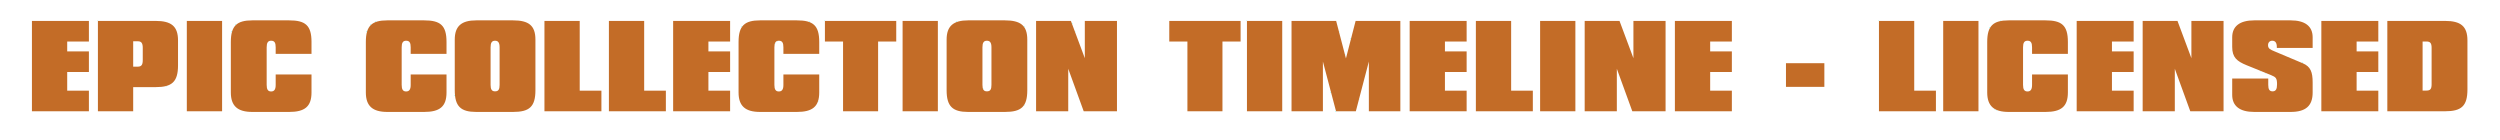
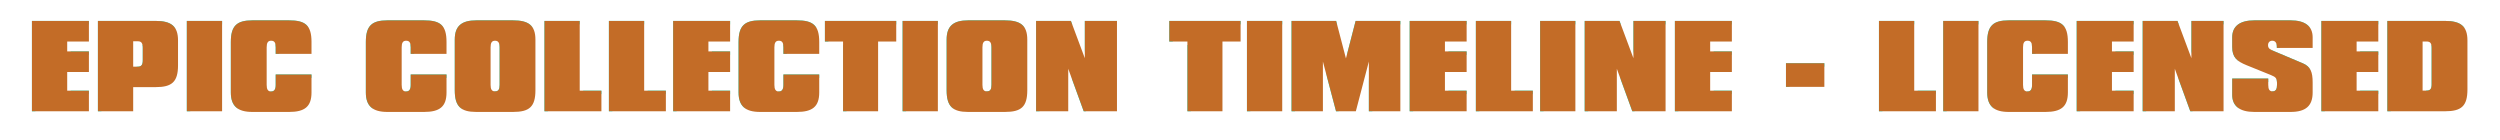
<svg xmlns="http://www.w3.org/2000/svg" width="719" height="40" viewBox="0 0 719 40" fill="none">
-   <g filter="url(#filter0_dd_5865_10038)">
-     <path d="M9.184 32V6.016H25.568V11.936H19.328V14.784H25.568V20.704H19.328V26.08H25.568V32H9.184ZM28.16 32V6.016H44.768C49.216 6.016 51.2 7.52 51.2 11.616V18.784C51.2 23.584 49.408 25.056 44.768 25.056H38.304V32H28.16ZM39.68 11.872H38.304V19.168H39.648C40.704 19.168 41.056 18.592 41.056 17.312V13.76C41.056 12.48 40.704 11.872 39.68 11.872ZM53.73 32V6.016H63.874V32H53.73ZM89.59 21.408V26.592C89.59 30.688 87.606 32.192 83.158 32.192H72.566C68.342 32.192 66.39 30.496 66.39 26.592V12.064C66.39 7.424 68.118 5.856 72.566 5.856H83.158C87.798 5.856 89.59 7.264 89.59 12.064V15.488H79.286V13.6C79.286 12.32 78.966 11.712 77.974 11.712C77.046 11.712 76.694 12.32 76.694 13.6V24.416C76.694 25.696 77.046 26.304 77.974 26.304C78.902 26.304 79.286 25.696 79.286 24.416V21.408H89.59ZM128.418 21.408V26.592C128.418 30.688 126.434 32.192 121.986 32.192H111.394C107.17 32.192 105.218 30.496 105.218 26.592V12.064C105.218 7.424 106.946 5.856 111.394 5.856H121.986C126.626 5.856 128.418 7.264 128.418 12.064V15.488H118.114V13.6C118.114 12.32 117.794 11.712 116.802 11.712C115.874 11.712 115.522 12.32 115.522 13.6V24.416C115.522 25.696 115.874 26.304 116.802 26.304C117.73 26.304 118.114 25.696 118.114 24.416V21.408H128.418ZM136.964 32.192C132.516 32.192 130.788 30.592 130.788 25.952V11.392C130.788 7.488 132.74 5.856 136.964 5.856H147.556C152.004 5.856 153.988 7.296 153.988 11.392V25.952C153.988 30.752 152.196 32.192 147.556 32.192H136.964ZM141.092 13.6V24.416C141.092 25.696 141.444 26.272 142.372 26.272C143.364 26.272 143.684 25.696 143.684 24.416V13.6C143.684 12.32 143.3 11.712 142.372 11.712C141.444 11.712 141.092 12.32 141.092 13.6ZM156.582 32V6.016H166.726V26.08H172.966V32H156.582ZM175.12 32V6.016H185.264V26.08H191.504V32H175.12ZM193.595 32V6.016H209.979V11.936H203.739V14.784H209.979V20.704H203.739V26.08H209.979V32H193.595ZM235.611 21.408V26.592C235.611 30.688 233.627 32.192 229.179 32.192H218.587C214.363 32.192 212.411 30.496 212.411 26.592V12.064C212.411 7.424 214.139 5.856 218.587 5.856H229.179C233.819 5.856 235.611 7.264 235.611 12.064V15.488H225.307V13.6C225.307 12.32 224.987 11.712 223.995 11.712C223.067 11.712 222.715 12.32 222.715 13.6V24.416C222.715 25.696 223.067 26.304 223.995 26.304C224.923 26.304 225.307 25.696 225.307 24.416V21.408H235.611ZM242.462 32V11.936H237.246V6.016H257.758V11.936H252.542V32H242.462ZM259.586 32V6.016H269.73V32H259.586ZM278.423 32.192C273.975 32.192 272.247 30.592 272.247 25.952V11.392C272.247 7.488 274.199 5.856 278.423 5.856H289.015C293.463 5.856 295.447 7.296 295.447 11.392V25.952C295.447 30.752 293.655 32.192 289.015 32.192H278.423ZM282.551 13.6V24.416C282.551 25.696 282.903 26.272 283.831 26.272C284.823 26.272 285.143 25.696 285.143 24.416V13.6C285.143 12.32 284.759 11.712 283.831 11.712C282.903 11.712 282.551 12.32 282.551 13.6ZM297.977 32V6.016H307.993L311.993 16.736V6.016H321.241V32H311.673L307.225 19.776V32H297.977ZM341.499 32V11.936H336.283V6.016H356.795V11.936H351.579V32H341.499ZM358.624 32V6.016H368.768V32H358.624ZM384.244 32L380.468 17.696V32H371.444V6.016H384.276L387.092 16.8L389.876 6.016H402.74V32H393.684V17.696L389.94 32H384.244ZM405.42 32V6.016H421.804V11.936H415.564V14.784H421.804V20.704H415.564V26.08H421.804V32H405.42ZM424.46 32V6.016H434.604V26.08H440.844V32H424.46ZM442.935 32V6.016H453.079V32H442.935ZM455.755 32V6.016H465.771L469.771 16.736V6.016H479.019V32H469.451L465.003 19.776V32H455.755ZM481.7 32V6.016H498.084V11.936H491.844V14.784H498.084V20.704H491.844V26.08H498.084V32H481.7ZM524.686 18.176V24.992H513.646V18.176H524.686ZM540.388 32V6.016H550.532V26.08H556.772V32H540.388ZM558.863 32V6.016H569.007V32H558.863ZM594.723 21.408V26.592C594.723 30.688 592.739 32.192 588.291 32.192H577.699C573.475 32.192 571.523 30.496 571.523 26.592V12.064C571.523 7.424 573.251 5.856 577.699 5.856H588.291C592.931 5.856 594.723 7.264 594.723 12.064V15.488H584.419V13.6C584.419 12.32 584.099 11.712 583.107 11.712C582.179 11.712 581.827 12.32 581.827 13.6V24.416C581.827 25.696 582.179 26.304 583.107 26.304C584.035 26.304 584.419 25.696 584.419 24.416V21.408H594.723ZM597.253 32V6.016H613.637V11.936H607.397V14.784H613.637V20.704H607.397V26.08H613.637V32H597.253ZM616.229 32V6.016H626.245L630.245 16.736V6.016H639.493V32H629.925L625.477 19.776V32H616.229ZM648.318 32.192C644.158 32.192 641.982 30.496 641.982 27.296V22.592H652.35V24.416C652.35 25.696 652.702 26.272 653.598 26.272C654.526 26.272 654.878 25.632 654.878 24.256C654.878 22.496 654.558 22.176 653.15 21.6L646.11 18.752C643.294 17.6 641.982 16.48 641.982 13.504V10.72C641.982 7.552 644.158 5.856 648.318 5.856H658.782C662.942 5.856 665.118 7.552 665.118 10.72V13.792H654.814C654.814 13.664 654.814 13.568 654.814 13.472C654.814 12.32 654.366 11.712 653.502 11.712C652.766 11.712 652.286 12.224 652.286 12.992C652.286 13.984 652.958 14.272 654.11 14.752L662.302 18.208C664.542 19.168 665.118 20.736 665.118 23.744V26.624C665.118 30.464 663.102 32.192 658.782 32.192H648.318ZM667.619 32V6.016H684.003V11.936H677.763V14.784H684.003V20.704H677.763V26.08H684.003V32H667.619ZM686.595 32V6.016H703.203C707.651 6.016 709.635 7.52 709.635 11.616V25.728C709.635 30.496 707.907 32 703.203 32H686.595ZM696.739 26.048H697.859C699.011 26.048 699.331 25.536 699.331 24.192V13.792C699.331 12.448 698.979 11.936 697.859 11.936H696.739V26.048Z" fill="#C36C27" />
-   </g>
-   <defs>
-     <filter id="filter0_dd_5865_10038" x="9.184" y="5.856" width="701.451" height="27.336" filterUnits="userSpaceOnUse" color-interpolation-filters="sRGB">
-       <feFlood flood-opacity="0" result="BackgroundImageFix" />
-       <feColorMatrix in="SourceAlpha" type="matrix" values="0 0 0 0 0 0 0 0 0 0 0 0 0 0 0 0 0 0 127 0" result="hardAlpha" />
-       <feOffset />
-       <feComposite in2="hardAlpha" operator="out" />
-       <feColorMatrix type="matrix" values="0 0 0 0 0 0 0 0 0 1 0 0 0 0 0.94 0 0 0 1 0" />
-       <feBlend mode="normal" in2="BackgroundImageFix" result="effect1_dropShadow_5865_10038" />
-       <feColorMatrix in="SourceAlpha" type="matrix" values="0 0 0 0 0 0 0 0 0 0 0 0 0 0 0 0 0 0 127 0" result="hardAlpha" />
-       <feOffset dx="1" dy="1" />
-       <feComposite in2="hardAlpha" operator="out" />
-       <feColorMatrix type="matrix" values="0 0 0 0 1 0 0 0 0 1 0 0 0 0 1 0 0 0 1 0" />
-       <feBlend mode="normal" in2="effect1_dropShadow_5865_10038" result="effect2_dropShadow_5865_10038" />
-       <feBlend mode="normal" in="SourceGraphic" in2="effect2_dropShadow_5865_10038" result="shape" />
-     </filter>
-   </defs>
+   <path d="M9.184 32V6.016H25.568V11.936H19.328V14.784H25.568V20.704H19.328V26.08H25.568V32H9.184ZM28.16 32V6.016H44.768C49.216 6.016 51.2 7.52 51.2 11.616V18.784C51.2 23.584 49.408 25.056 44.768 25.056H38.304V32H28.16ZM39.68 11.872H38.304V19.168H39.648C40.704 19.168 41.056 18.592 41.056 17.312V13.76C41.056 12.48 40.704 11.872 39.68 11.872ZM53.73 32V6.016H63.874V32H53.73ZM89.59 21.408V26.592C89.59 30.688 87.606 32.192 83.158 32.192H72.566C68.342 32.192 66.39 30.496 66.39 26.592V12.064C66.39 7.424 68.118 5.856 72.566 5.856H83.158C87.798 5.856 89.59 7.264 89.59 12.064V15.488H79.286V13.6C79.286 12.32 78.966 11.712 77.974 11.712C77.046 11.712 76.694 12.32 76.694 13.6V24.416C76.694 25.696 77.046 26.304 77.974 26.304C78.902 26.304 79.286 25.696 79.286 24.416V21.408H89.59ZM128.418 21.408V26.592C128.418 30.688 126.434 32.192 121.986 32.192H111.394C107.17 32.192 105.218 30.496 105.218 26.592V12.064C105.218 7.424 106.946 5.856 111.394 5.856H121.986C126.626 5.856 128.418 7.264 128.418 12.064V15.488H118.114V13.6C118.114 12.32 117.794 11.712 116.802 11.712C115.874 11.712 115.522 12.32 115.522 13.6V24.416C115.522 25.696 115.874 26.304 116.802 26.304C117.73 26.304 118.114 25.696 118.114 24.416V21.408H128.418ZM136.964 32.192C132.516 32.192 130.788 30.592 130.788 25.952V11.392C130.788 7.488 132.74 5.856 136.964 5.856H147.556C152.004 5.856 153.988 7.296 153.988 11.392V25.952C153.988 30.752 152.196 32.192 147.556 32.192H136.964ZM141.092 13.6V24.416C141.092 25.696 141.444 26.272 142.372 26.272C143.364 26.272 143.684 25.696 143.684 24.416V13.6C143.684 12.32 143.3 11.712 142.372 11.712C141.444 11.712 141.092 12.32 141.092 13.6ZM156.582 32V6.016H166.726V26.08H172.966V32H156.582ZM175.12 32V6.016H185.264V26.08H191.504V32H175.12ZM193.595 32V6.016H209.979V11.936H203.739V14.784H209.979V20.704H203.739V26.08H209.979V32H193.595ZM235.611 21.408V26.592C235.611 30.688 233.627 32.192 229.179 32.192H218.587C214.363 32.192 212.411 30.496 212.411 26.592V12.064C212.411 7.424 214.139 5.856 218.587 5.856H229.179C233.819 5.856 235.611 7.264 235.611 12.064V15.488H225.307V13.6C225.307 12.32 224.987 11.712 223.995 11.712C223.067 11.712 222.715 12.32 222.715 13.6V24.416C222.715 25.696 223.067 26.304 223.995 26.304C224.923 26.304 225.307 25.696 225.307 24.416V21.408H235.611ZM242.462 32V11.936H237.246V6.016H257.758V11.936H252.542V32H242.462ZM259.586 32V6.016H269.73V32H259.586ZM278.423 32.192C273.975 32.192 272.247 30.592 272.247 25.952V11.392C272.247 7.488 274.199 5.856 278.423 5.856H289.015C293.463 5.856 295.447 7.296 295.447 11.392V25.952C295.447 30.752 293.655 32.192 289.015 32.192H278.423ZM282.551 13.6V24.416C282.551 25.696 282.903 26.272 283.831 26.272C284.823 26.272 285.143 25.696 285.143 24.416V13.6C285.143 12.32 284.759 11.712 283.831 11.712C282.903 11.712 282.551 12.32 282.551 13.6ZM297.977 32V6.016H307.993L311.993 16.736V6.016H321.241V32H311.673L307.225 19.776V32H297.977ZM341.499 32V11.936H336.283V6.016H356.795V11.936H351.579V32H341.499ZM358.624 32V6.016H368.768V32H358.624ZM384.244 32L380.468 17.696V32H371.444V6.016H384.276L387.092 16.8L389.876 6.016H402.74V32H393.684V17.696L389.94 32H384.244ZM405.42 32V6.016H421.804V11.936H415.564V14.784H421.804V20.704H415.564V26.08H421.804V32H405.42ZM424.46 32V6.016H434.604V26.08H440.844V32H424.46ZM442.935 32V6.016H453.079V32H442.935ZM455.755 32V6.016H465.771L469.771 16.736V6.016H479.019V32H469.451L465.003 19.776V32H455.755ZM481.7 32V6.016H498.084V11.936H491.844V14.784H498.084V20.704H491.844V26.08H498.084V32H481.7ZM524.686 18.176V24.992H513.646V18.176H524.686ZM540.388 32V6.016H550.532V26.08H556.772V32H540.388ZM558.863 32V6.016H569.007V32H558.863ZM594.723 21.408V26.592C594.723 30.688 592.739 32.192 588.291 32.192H577.699C573.475 32.192 571.523 30.496 571.523 26.592V12.064C571.523 7.424 573.251 5.856 577.699 5.856H588.291C592.931 5.856 594.723 7.264 594.723 12.064V15.488H584.419V13.6C584.419 12.32 584.099 11.712 583.107 11.712C582.179 11.712 581.827 12.32 581.827 13.6V24.416C581.827 25.696 582.179 26.304 583.107 26.304C584.035 26.304 584.419 25.696 584.419 24.416V21.408H594.723ZM597.253 32V6.016H613.637V11.936H607.397V14.784H613.637V20.704H607.397V26.08H613.637V32H597.253ZM616.229 32V6.016H626.245L630.245 16.736V6.016H639.493V32H629.925L625.477 19.776V32H616.229ZM648.318 32.192C644.158 32.192 641.982 30.496 641.982 27.296V22.592H652.35V24.416C652.35 25.696 652.702 26.272 653.598 26.272C654.526 26.272 654.878 25.632 654.878 24.256C654.878 22.496 654.558 22.176 653.15 21.6L646.11 18.752C643.294 17.6 641.982 16.48 641.982 13.504V10.72C641.982 7.552 644.158 5.856 648.318 5.856H658.782C662.942 5.856 665.118 7.552 665.118 10.72V13.792H654.814C654.814 13.664 654.814 13.568 654.814 13.472C654.814 12.32 654.366 11.712 653.502 11.712C652.766 11.712 652.286 12.224 652.286 12.992C652.286 13.984 652.958 14.272 654.11 14.752L662.302 18.208C664.542 19.168 665.118 20.736 665.118 23.744V26.624C665.118 30.464 663.102 32.192 658.782 32.192H648.318ZM667.619 32V6.016H684.003V11.936H677.763V14.784H684.003V20.704H677.763V26.08H684.003V32H667.619ZM686.595 32V6.016H703.203C707.651 6.016 709.635 7.52 709.635 11.616V25.728C709.635 30.496 707.907 32 703.203 32H686.595ZM696.739 26.048H697.859C699.011 26.048 699.331 25.536 699.331 24.192V13.792C699.331 12.448 698.979 11.936 697.859 11.936H696.739V26.048Z" fill="rgb(0, 255, 240)" />
+   <path d="M9.184 32V6.016H25.568V11.936H19.328V14.784H25.568V20.704H19.328V26.08H25.568V32H9.184ZM28.16 32V6.016H44.768C49.216 6.016 51.2 7.52 51.2 11.616V18.784C51.2 23.584 49.408 25.056 44.768 25.056H38.304V32H28.16ZM39.68 11.872H38.304V19.168H39.648C40.704 19.168 41.056 18.592 41.056 17.312V13.76C41.056 12.48 40.704 11.872 39.68 11.872ZM53.73 32V6.016H63.874V32H53.73ZM89.59 21.408V26.592C89.59 30.688 87.606 32.192 83.158 32.192H72.566C68.342 32.192 66.39 30.496 66.39 26.592V12.064C66.39 7.424 68.118 5.856 72.566 5.856H83.158C87.798 5.856 89.59 7.264 89.59 12.064V15.488H79.286V13.6C79.286 12.32 78.966 11.712 77.974 11.712C77.046 11.712 76.694 12.32 76.694 13.6V24.416C76.694 25.696 77.046 26.304 77.974 26.304C78.902 26.304 79.286 25.696 79.286 24.416V21.408H89.59ZM128.418 21.408V26.592C128.418 30.688 126.434 32.192 121.986 32.192H111.394C107.17 32.192 105.218 30.496 105.218 26.592V12.064C105.218 7.424 106.946 5.856 111.394 5.856H121.986C126.626 5.856 128.418 7.264 128.418 12.064V15.488H118.114V13.6C118.114 12.32 117.794 11.712 116.802 11.712C115.874 11.712 115.522 12.32 115.522 13.6V24.416C115.522 25.696 115.874 26.304 116.802 26.304C117.73 26.304 118.114 25.696 118.114 24.416V21.408H128.418ZM136.964 32.192C132.516 32.192 130.788 30.592 130.788 25.952V11.392C130.788 7.488 132.74 5.856 136.964 5.856H147.556C152.004 5.856 153.988 7.296 153.988 11.392V25.952C153.988 30.752 152.196 32.192 147.556 32.192H136.964ZM141.092 13.6V24.416C141.092 25.696 141.444 26.272 142.372 26.272C143.364 26.272 143.684 25.696 143.684 24.416V13.6C143.684 12.32 143.3 11.712 142.372 11.712C141.444 11.712 141.092 12.32 141.092 13.6ZM156.582 32V6.016H166.726V26.08H172.966V32H156.582ZM175.12 32V6.016H185.264V26.08H191.504V32H175.12ZM193.595 32V6.016H209.979V11.936H203.739V14.784H209.979V20.704H203.739V26.08H209.979V32H193.595ZM235.611 21.408V26.592C235.611 30.688 233.627 32.192 229.179 32.192H218.587C214.363 32.192 212.411 30.496 212.411 26.592V12.064C212.411 7.424 214.139 5.856 218.587 5.856H229.179C233.819 5.856 235.611 7.264 235.611 12.064V15.488H225.307V13.6C225.307 12.32 224.987 11.712 223.995 11.712C223.067 11.712 222.715 12.32 222.715 13.6V24.416C222.715 25.696 223.067 26.304 223.995 26.304C224.923 26.304 225.307 25.696 225.307 24.416V21.408H235.611ZM242.462 32V11.936H237.246V6.016H257.758V11.936H252.542V32H242.462ZM259.586 32V6.016H269.73V32H259.586ZM278.423 32.192C273.975 32.192 272.247 30.592 272.247 25.952V11.392C272.247 7.488 274.199 5.856 278.423 5.856H289.015C293.463 5.856 295.447 7.296 295.447 11.392V25.952C295.447 30.752 293.655 32.192 289.015 32.192H278.423ZM282.551 13.6V24.416C282.551 25.696 282.903 26.272 283.831 26.272C284.823 26.272 285.143 25.696 285.143 24.416V13.6C285.143 12.32 284.759 11.712 283.831 11.712C282.903 11.712 282.551 12.32 282.551 13.6ZM297.977 32V6.016H307.993L311.993 16.736V6.016H321.241V32H311.673L307.225 19.776V32H297.977ZM341.499 32V11.936H336.283V6.016H356.795V11.936H351.579V32H341.499ZM358.624 32V6.016H368.768V32H358.624ZM384.244 32L380.468 17.696V32H371.444V6.016H384.276L387.092 16.8L389.876 6.016H402.74V32H393.684V17.696L389.94 32H384.244ZM405.42 32V6.016H421.804V11.936H415.564V14.784H421.804V20.704H415.564V26.08H421.804V32H405.42ZM424.46 32V6.016H434.604V26.08H440.844V32H424.46ZM442.935 32V6.016H453.079V32H442.935ZM455.755 32V6.016H465.771L469.771 16.736V6.016H479.019V32H469.451L465.003 19.776V32H455.755ZM481.7 32V6.016H498.084V11.936H491.844V14.784H498.084V20.704H491.844V26.08H498.084V32H481.7ZM524.686 18.176V24.992H513.646V18.176H524.686ZM540.388 32V6.016H550.532V26.08H556.772V32H540.388ZM558.863 32V6.016H569.007V32H558.863ZM594.723 21.408V26.592C594.723 30.688 592.739 32.192 588.291 32.192H577.699C573.475 32.192 571.523 30.496 571.523 26.592V12.064C571.523 7.424 573.251 5.856 577.699 5.856H588.291C592.931 5.856 594.723 7.264 594.723 12.064V15.488H584.419V13.6C584.419 12.32 584.099 11.712 583.107 11.712C582.179 11.712 581.827 12.32 581.827 13.6V24.416C581.827 25.696 582.179 26.304 583.107 26.304C584.035 26.304 584.419 25.696 584.419 24.416V21.408H594.723ZM597.253 32V6.016H613.637V11.936H607.397V14.784H613.637V20.704H607.397V26.08H613.637V32H597.253ZM616.229 32V6.016H626.245L630.245 16.736V6.016H639.493V32H629.925L625.477 19.776V32H616.229ZM648.318 32.192C644.158 32.192 641.982 30.496 641.982 27.296V22.592H652.35V24.416C652.35 25.696 652.702 26.272 653.598 26.272C654.526 26.272 654.878 25.632 654.878 24.256C654.878 22.496 654.558 22.176 653.15 21.6L646.11 18.752C643.294 17.6 641.982 16.48 641.982 13.504V10.72C641.982 7.552 644.158 5.856 648.318 5.856H658.782C662.942 5.856 665.118 7.552 665.118 10.72V13.792H654.814C654.814 13.664 654.814 13.568 654.814 13.472C654.814 12.32 654.366 11.712 653.502 11.712C652.766 11.712 652.286 12.224 652.286 12.992C652.286 13.984 652.958 14.272 654.11 14.752L662.302 18.208C664.542 19.168 665.118 20.736 665.118 23.744V26.624C665.118 30.464 663.102 32.192 658.782 32.192H648.318ZM667.619 32V6.016H684.003V11.936H677.763V14.784H684.003V20.704H677.763V26.08H684.003V32H667.619ZM686.595 32V6.016H703.203C707.651 6.016 709.635 7.52 709.635 11.616V25.728C709.635 30.496 707.907 32 703.203 32H686.595ZM696.739 26.048H697.859C699.011 26.048 699.331 25.536 699.331 24.192V13.792C699.331 12.448 698.979 11.936 697.859 11.936H696.739V26.048Z" fill="rgb(255, 255, 255)" transform="translate(1.0 1.0)" />
+   <path d="M9.184 32V6.016H25.568V11.936H19.328V14.784H25.568V20.704H19.328V26.08H25.568V32H9.184ZM28.16 32V6.016H44.768C49.216 6.016 51.2 7.52 51.2 11.616V18.784C51.2 23.584 49.408 25.056 44.768 25.056H38.304V32H28.16ZM39.68 11.872H38.304V19.168H39.648C40.704 19.168 41.056 18.592 41.056 17.312V13.76C41.056 12.48 40.704 11.872 39.68 11.872ZM53.73 32V6.016H63.874V32H53.73ZM89.59 21.408V26.592C89.59 30.688 87.606 32.192 83.158 32.192H72.566C68.342 32.192 66.39 30.496 66.39 26.592V12.064C66.39 7.424 68.118 5.856 72.566 5.856H83.158C87.798 5.856 89.59 7.264 89.59 12.064V15.488H79.286V13.6C79.286 12.32 78.966 11.712 77.974 11.712C77.046 11.712 76.694 12.32 76.694 13.6V24.416C76.694 25.696 77.046 26.304 77.974 26.304C78.902 26.304 79.286 25.696 79.286 24.416V21.408H89.59ZM128.418 21.408V26.592C128.418 30.688 126.434 32.192 121.986 32.192H111.394C107.17 32.192 105.218 30.496 105.218 26.592V12.064C105.218 7.424 106.946 5.856 111.394 5.856H121.986C126.626 5.856 128.418 7.264 128.418 12.064V15.488H118.114V13.6C118.114 12.32 117.794 11.712 116.802 11.712C115.874 11.712 115.522 12.32 115.522 13.6V24.416C115.522 25.696 115.874 26.304 116.802 26.304C117.73 26.304 118.114 25.696 118.114 24.416V21.408H128.418ZM136.964 32.192C132.516 32.192 130.788 30.592 130.788 25.952V11.392C130.788 7.488 132.74 5.856 136.964 5.856H147.556C152.004 5.856 153.988 7.296 153.988 11.392V25.952C153.988 30.752 152.196 32.192 147.556 32.192H136.964ZM141.092 13.6V24.416C141.092 25.696 141.444 26.272 142.372 26.272C143.364 26.272 143.684 25.696 143.684 24.416V13.6C143.684 12.32 143.3 11.712 142.372 11.712C141.444 11.712 141.092 12.32 141.092 13.6ZM156.582 32V6.016H166.726V26.08H172.966V32H156.582ZM175.12 32V6.016H185.264V26.08H191.504V32H175.12ZM193.595 32V6.016H209.979V11.936H203.739V14.784H209.979V20.704H203.739V26.08H209.979V32H193.595ZM235.611 21.408V26.592C235.611 30.688 233.627 32.192 229.179 32.192H218.587C214.363 32.192 212.411 30.496 212.411 26.592V12.064C212.411 7.424 214.139 5.856 218.587 5.856H229.179C233.819 5.856 235.611 7.264 235.611 12.064V15.488H225.307V13.6C225.307 12.32 224.987 11.712 223.995 11.712C223.067 11.712 222.715 12.32 222.715 13.6V24.416C222.715 25.696 223.067 26.304 223.995 26.304C224.923 26.304 225.307 25.696 225.307 24.416V21.408H235.611ZM242.462 32V11.936H237.246V6.016H257.758V11.936H252.542V32H242.462ZM259.586 32V6.016H269.73V32H259.586ZM278.423 32.192C273.975 32.192 272.247 30.592 272.247 25.952V11.392C272.247 7.488 274.199 5.856 278.423 5.856H289.015C293.463 5.856 295.447 7.296 295.447 11.392V25.952C295.447 30.752 293.655 32.192 289.015 32.192H278.423ZM282.551 13.6V24.416C282.551 25.696 282.903 26.272 283.831 26.272C284.823 26.272 285.143 25.696 285.143 24.416V13.6C285.143 12.32 284.759 11.712 283.831 11.712C282.903 11.712 282.551 12.32 282.551 13.6ZM297.977 32V6.016H307.993L311.993 16.736V6.016H321.241V32H311.673L307.225 19.776V32H297.977ZM341.499 32V11.936H336.283V6.016H356.795V11.936H351.579V32H341.499ZM358.624 32V6.016H368.768V32H358.624ZM384.244 32L380.468 17.696V32H371.444V6.016H384.276L387.092 16.8L389.876 6.016H402.74V32H393.684V17.696L389.94 32H384.244ZM405.42 32V6.016H421.804V11.936H415.564V14.784H421.804V20.704H415.564V26.08H421.804V32H405.42ZM424.46 32V6.016H434.604V26.08H440.844V32H424.46ZM442.935 32V6.016H453.079V32H442.935ZM455.755 32V6.016H465.771L469.771 16.736V6.016H479.019V32H469.451L465.003 19.776V32H455.755ZM481.7 32V6.016H498.084V11.936H491.844V14.784H498.084V20.704H491.844V26.08H498.084V32H481.7ZM524.686 18.176V24.992H513.646V18.176H524.686ZM540.388 32V6.016H550.532V26.08H556.772V32H540.388ZM558.863 32V6.016H569.007V32H558.863ZM594.723 21.408V26.592C594.723 30.688 592.739 32.192 588.291 32.192H577.699C573.475 32.192 571.523 30.496 571.523 26.592V12.064C571.523 7.424 573.251 5.856 577.699 5.856H588.291C592.931 5.856 594.723 7.264 594.723 12.064V15.488H584.419V13.6C584.419 12.32 584.099 11.712 583.107 11.712C582.179 11.712 581.827 12.32 581.827 13.6V24.416C581.827 25.696 582.179 26.304 583.107 26.304C584.035 26.304 584.419 25.696 584.419 24.416V21.408H594.723ZM597.253 32V6.016H613.637V11.936H607.397V14.784H613.637V20.704H607.397V26.08H613.637V32H597.253ZM616.229 32V6.016H626.245L630.245 16.736V6.016H639.493V32H629.925L625.477 19.776V32H616.229ZM648.318 32.192C644.158 32.192 641.982 30.496 641.982 27.296V22.592H652.35V24.416C652.35 25.696 652.702 26.272 653.598 26.272C654.526 26.272 654.878 25.632 654.878 24.256C654.878 22.496 654.558 22.176 653.15 21.6L646.11 18.752C643.294 17.6 641.982 16.48 641.982 13.504V10.72C641.982 7.552 644.158 5.856 648.318 5.856H658.782C662.942 5.856 665.118 7.552 665.118 10.72V13.792H654.814C654.814 13.664 654.814 13.568 654.814 13.472C654.814 12.32 654.366 11.712 653.502 11.712C652.766 11.712 652.286 12.224 652.286 12.992C652.286 13.984 652.958 14.272 654.11 14.752L662.302 18.208C664.542 19.168 665.118 20.736 665.118 23.744V26.624C665.118 30.464 663.102 32.192 658.782 32.192H648.318ZM667.619 32V6.016H684.003V11.936H677.763V14.784H684.003V20.704H677.763V26.08H684.003V32H667.619ZM686.595 32V6.016H703.203C707.651 6.016 709.635 7.52 709.635 11.616V25.728C709.635 30.496 707.907 32 703.203 32H686.595ZM696.739 26.048H697.859C699.011 26.048 699.331 25.536 699.331 24.192V13.792C699.331 12.448 698.979 11.936 697.859 11.936H696.739V26.048Z" fill="#C36C27" />
</svg>
